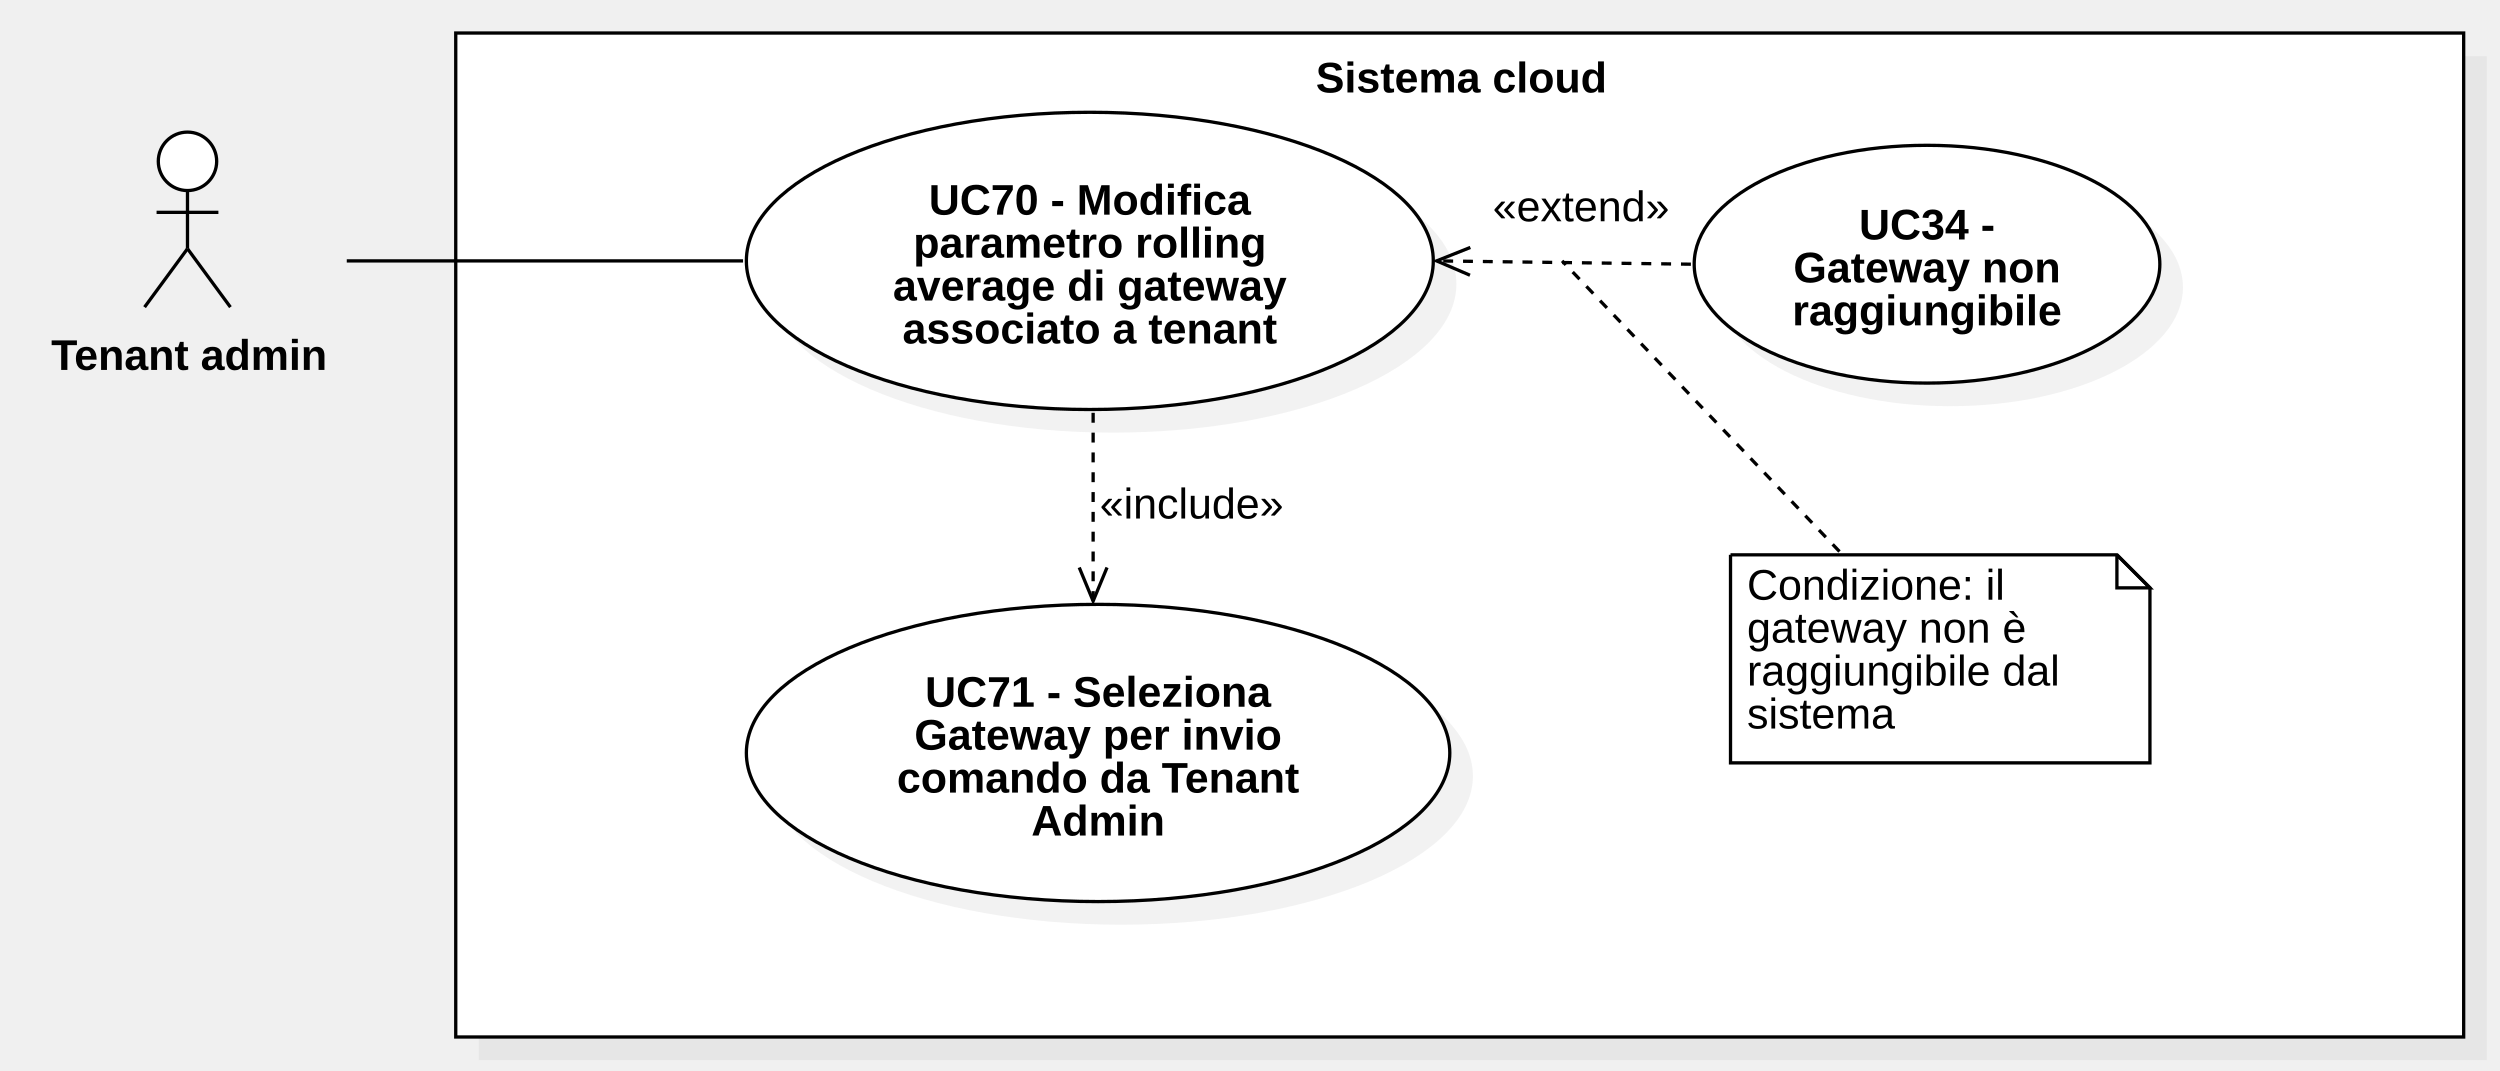
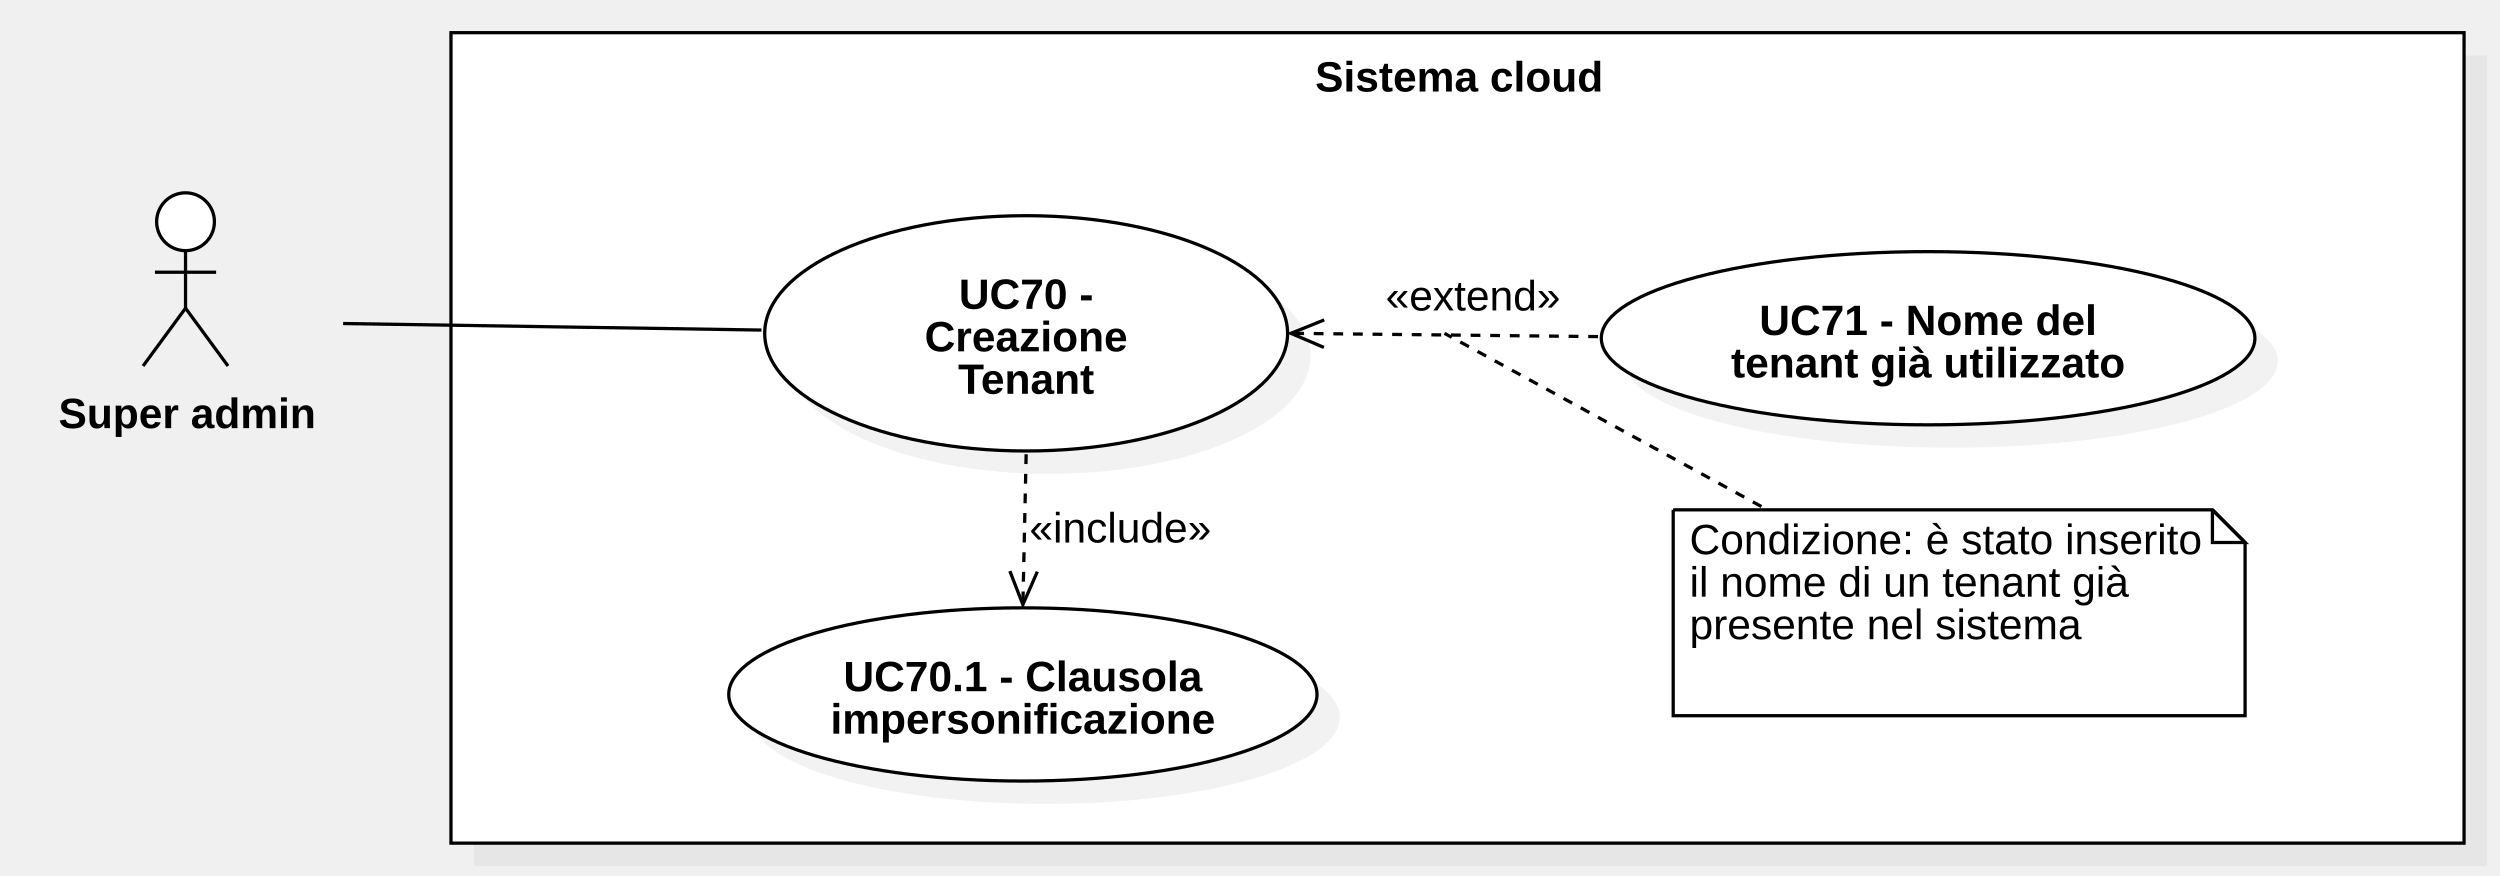
- <svg xmlns="http://www.w3.org/2000/svg" version="1.1" width="757" height="324">
+ <svg xmlns="http://www.w3.org/2000/svg" version="1.1" width="765" height="268">
  <defs />
  <g>
    <g>
-       <rect fill="#C0C0C0" stroke="none" x="165" y="33" width="608" height="304" transform="matrix(1 0 0 1 -20 -16)" fill-opacity="0.2" />
+       <rect fill="#C0C0C0" stroke="none" x="161" y="29" width="616" height="248" transform="matrix(1 0 0 1 -16 -12)" fill-opacity="0.2" />
    </g>
    <g>
-       <rect fill="#ffffff" stroke="none" x="158" y="26" width="608" height="304" transform="matrix(1 0 0 1 -20 -16)" />
+       <rect fill="#ffffff" stroke="none" x="154" y="22" width="616" height="248" transform="matrix(1 0 0 1 -16 -12)" />
    </g>
    <g>
-       <path fill="none" stroke="#000000" paint-order="fill stroke markers" d=" M 138 10 L 746 10 L 746 314 L 138 314 L 138 10 Z Z" stroke-miterlimit="10" stroke-dasharray="" />
+       <path fill="none" stroke="#000000" paint-order="fill stroke markers" d=" M 138 10 L 754 10 L 754 258 L 138 258 L 138 10 Z Z" stroke-miterlimit="10" stroke-dasharray="" />
    </g>
    <g>
      <g>
        <path fill="none" stroke="none" />
-         <text fill="#000000" stroke="none" font-family="Arial" font-size="13px" font-style="normal" font-weight="bold" text-decoration="undefined" x="462.5" y="39.5" text-anchor="middle" dominant-baseline="central" transform="matrix(1 0 0 1 -20 -16)">Sistema cloud</text>
+         <text fill="#000000" stroke="none" font-family="Arial" font-size="13px" font-style="normal" font-weight="bold" text-decoration="undefined" x="462.5" y="35.5" text-anchor="middle" dominant-baseline="central" transform="matrix(1 0 0 1 -16 -12)">Sistema cloud</text>
      </g>
    </g>
    <g>
-       <path fill="#ffffff" stroke="none" paint-order="stroke fill markers" d=" M 47.931 48.85 C 47.931 43.962 51.889 40 56.771 40 C 61.653 40 65.611 43.962 65.611 48.85 C 65.611 53.738 61.653 57.7 56.771 57.7 C 51.889 57.7 47.931 53.738 47.931 48.85 Z" />
+       <path fill="#ffffff" stroke="none" paint-order="stroke fill markers" d=" M 47.931 67.85 C 47.931 62.962 51.889 59 56.771 59 C 61.653 59 65.611 62.962 65.611 67.85 C 65.611 72.738 61.653 76.7 56.771 76.7 C 51.889 76.7 47.931 72.738 47.931 67.85 Z" />
    </g>
    <g>
-       <path fill="none" stroke="#000000" paint-order="fill stroke markers" d=" M 47.931 48.85 C 47.931 43.962 51.889 40 56.771 40 C 61.653 40 65.611 43.962 65.611 48.85 C 65.611 53.738 61.653 57.7 56.771 57.7 C 51.889 57.7 47.931 53.738 47.931 48.85 Z" stroke-miterlimit="10" stroke-dasharray="" />
+       <path fill="none" stroke="#000000" paint-order="fill stroke markers" d=" M 47.931 67.85 C 47.931 62.962 51.889 59 56.771 59 C 61.653 59 65.611 62.962 65.611 67.85 C 65.611 72.738 61.653 76.7 56.771 76.7 C 51.889 76.7 47.931 72.738 47.931 67.85 Z" stroke-miterlimit="10" stroke-dasharray="" />
    </g>
    <g>
-       <path fill="none" stroke="#000000" paint-order="fill stroke markers" d=" M 56.771 57.7 L 56.771 75.3" stroke-miterlimit="10" stroke-dasharray="" />
+       <path fill="none" stroke="#000000" paint-order="fill stroke markers" d=" M 56.771 76.7 L 56.771 94.3" stroke-miterlimit="10" stroke-dasharray="" />
    </g>
    <g>
-       <path fill="none" stroke="#000000" paint-order="fill stroke markers" d=" M 47.411 64.3 L 66.131 64.3" stroke-miterlimit="10" stroke-dasharray="" />
+       <path fill="none" stroke="#000000" paint-order="fill stroke markers" d=" M 47.411 83.3 L 66.131 83.3" stroke-miterlimit="10" stroke-dasharray="" />
    </g>
    <g>
-       <path fill="none" stroke="#000000" paint-order="fill stroke markers" d=" M 56.771 75.3 L 43.771 93" stroke-miterlimit="10" stroke-dasharray="" />
+       <path fill="none" stroke="#000000" paint-order="fill stroke markers" d=" M 56.771 94.3 L 43.771 112" stroke-miterlimit="10" stroke-dasharray="" />
    </g>
    <g>
-       <path fill="none" stroke="#000000" paint-order="fill stroke markers" d=" M 56.771 75.3 L 69.771 93" stroke-miterlimit="10" stroke-dasharray="" />
+       <path fill="none" stroke="#000000" paint-order="fill stroke markers" d=" M 56.771 94.3 L 69.771 112" stroke-miterlimit="10" stroke-dasharray="" />
    </g>
    <g>
      <g>
        <path fill="none" stroke="none" />
-         <text fill="#000000" stroke="none" font-family="Arial" font-size="13px" font-style="normal" font-weight="bold" text-decoration="undefined" x="77.271" y="123.5" text-anchor="middle" dominant-baseline="central" transform="matrix(1 0 0 1 -20 -16)">Tenant admin</text>
+         <text fill="#000000" stroke="none" font-family="Arial" font-size="13px" font-style="normal" font-weight="bold" text-decoration="undefined" x="73.271" y="138.5" text-anchor="middle" dominant-baseline="central" transform="matrix(1 0 0 1 -16 -12)">Super admin</text>
      </g>
    </g>
    <g>
-       <path fill="#C0C0C0" stroke="none" paint-order="stroke fill markers" d=" M 233 235 C 233 210.147 280.682 190 339.5 190 C 398.318 190 446 210.147 446 235 C 446 259.853 398.318 280 339.5 280 C 280.682 280 233 259.853 233 235 Z" fill-opacity="0.2" />
+       <path fill="#C0C0C0" stroke="none" paint-order="stroke fill markers" d=" M 241 109 C 241 89.118 276.817 73 321 73 C 365.183 73 401 89.118 401 109 C 401 128.882 365.183 145 321 145 C 276.817 145 241 128.882 241 109 Z" fill-opacity="0.2" />
    </g>
    <g>
-       <path fill="#ffffff" stroke="none" paint-order="stroke fill markers" d=" M 226 228 C 226 203.147 273.682 183 332.5 183 C 391.318 183 439 203.147 439 228 C 439 252.853 391.318 273 332.5 273 C 273.682 273 226 252.853 226 228 Z" />
+       <path fill="#ffffff" stroke="none" paint-order="stroke fill markers" d=" M 234 102 C 234 82.118 269.817 66 314 66 C 358.183 66 394 82.118 394 102 C 394 121.882 358.183 138 314 138 C 269.817 138 234 121.882 234 102 Z" />
    </g>
    <g>
-       <path fill="none" stroke="#000000" paint-order="fill stroke markers" d=" M 226 228 C 226 203.147 273.682 183 332.5 183 C 391.318 183 439 203.147 439 228 C 439 252.853 391.318 273 332.5 273 C 273.682 273 226 252.853 226 228 Z" stroke-miterlimit="10" stroke-dasharray="" />
+       <path fill="none" stroke="#000000" paint-order="fill stroke markers" d=" M 234 102 C 234 82.118 269.817 66 314 66 C 358.183 66 394 82.118 394 102 C 394 121.882 358.183 138 314 138 C 269.817 138 234 121.882 234 102 Z" stroke-miterlimit="10" stroke-dasharray="" />
    </g>
    <g>
      <g>
        <path fill="none" stroke="none" />
-         <text fill="#000000" stroke="none" font-family="Arial" font-size="13px" font-style="normal" font-weight="bold" text-decoration="undefined" x="352.5" y="225.5" text-anchor="middle" dominant-baseline="central" transform="matrix(1 0 0 1 -20 -16)">UC71 - Seleziona</text>
-         <text fill="#000000" stroke="none" font-family="Arial" font-size="13px" font-style="normal" font-weight="bold" text-decoration="undefined" x="352.5" y="238.5" text-anchor="middle" dominant-baseline="central" transform="matrix(1 0 0 1 -20 -16)">Gateway per invio</text>
-         <text fill="#000000" stroke="none" font-family="Arial" font-size="13px" font-style="normal" font-weight="bold" text-decoration="undefined" x="352.5" y="251.5" text-anchor="middle" dominant-baseline="central" transform="matrix(1 0 0 1 -20 -16)">comando da Tenant</text>
-         <text fill="#000000" stroke="none" font-family="Arial" font-size="13px" font-style="normal" font-weight="bold" text-decoration="undefined" x="352.5" y="264.5" text-anchor="middle" dominant-baseline="central" transform="matrix(1 0 0 1 -20 -16)">Admin</text>
+         <text fill="#000000" stroke="none" font-family="Arial" font-size="13px" font-style="normal" font-weight="bold" text-decoration="undefined" x="330" y="102" text-anchor="middle" dominant-baseline="central" transform="matrix(1 0 0 1 -16 -12)">UC70 -</text>
+         <text fill="#000000" stroke="none" font-family="Arial" font-size="13px" font-style="normal" font-weight="bold" text-decoration="undefined" x="330" y="115" text-anchor="middle" dominant-baseline="central" transform="matrix(1 0 0 1 -16 -12)">Creazione</text>
+         <text fill="#000000" stroke="none" font-family="Arial" font-size="13px" font-style="normal" font-weight="bold" text-decoration="undefined" x="330" y="128" text-anchor="middle" dominant-baseline="central" transform="matrix(1 0 0 1 -16 -12)">Tenant</text>
      </g>
    </g>
    <g>
-       <path fill="#C0C0C0" stroke="none" paint-order="stroke fill markers" d=" M 520 87 C 520 67.118 551.564 51 590.5 51 C 629.436 51 661 67.118 661 87 C 661 106.882 629.436 123 590.5 123 C 551.564 123 520 106.882 520 87 Z" fill-opacity="0.2" />
+       <path fill="#C0C0C0" stroke="none" paint-order="stroke fill markers" d=" M 230 219.5 C 230 204.864 270.294 193 320 193 C 369.706 193 410 204.864 410 219.5 C 410 234.136 369.706 246 320 246 C 270.294 246 230 234.136 230 219.5 Z" fill-opacity="0.2" />
    </g>
    <g>
-       <path fill="#ffffff" stroke="none" paint-order="stroke fill markers" d=" M 513 80 C 513 60.118 544.564 44 583.5 44 C 622.436 44 654 60.118 654 80 C 654 99.882 622.436 116 583.5 116 C 544.564 116 513 99.882 513 80 Z" />
+       <path fill="#ffffff" stroke="none" paint-order="stroke fill markers" d=" M 223 212.5 C 223 197.864 263.294 186 313 186 C 362.706 186 403 197.864 403 212.5 C 403 227.136 362.706 239 313 239 C 263.294 239 223 227.136 223 212.5 Z" />
    </g>
    <g>
-       <path fill="none" stroke="#000000" paint-order="fill stroke markers" d=" M 513 80 C 513 60.118 544.564 44 583.5 44 C 622.436 44 654 60.118 654 80 C 654 99.882 622.436 116 583.5 116 C 544.564 116 513 99.882 513 80 Z" stroke-miterlimit="10" stroke-dasharray="" />
+       <path fill="none" stroke="#000000" paint-order="fill stroke markers" d=" M 223 212.5 C 223 197.864 263.294 186 313 186 C 362.706 186 403 197.864 403 212.5 C 403 227.136 362.706 239 313 239 C 263.294 239 223 227.136 223 212.5 Z" stroke-miterlimit="10" stroke-dasharray="" />
    </g>
    <g>
      <g>
        <path fill="none" stroke="none" />
-         <text fill="#000000" stroke="none" font-family="Arial" font-size="13px" font-style="normal" font-weight="bold" text-decoration="undefined" x="603.5" y="84" text-anchor="middle" dominant-baseline="central" transform="matrix(1 0 0 1 -20 -16)">UC34 -</text>
-         <text fill="#000000" stroke="none" font-family="Arial" font-size="13px" font-style="normal" font-weight="bold" text-decoration="undefined" x="603.5" y="97" text-anchor="middle" dominant-baseline="central" transform="matrix(1 0 0 1 -20 -16)">Gateway non</text>
-         <text fill="#000000" stroke="none" font-family="Arial" font-size="13px" font-style="normal" font-weight="bold" text-decoration="undefined" x="603.5" y="110" text-anchor="middle" dominant-baseline="central" transform="matrix(1 0 0 1 -20 -16)">raggiungibile</text>
+         <text fill="#000000" stroke="none" font-family="Arial" font-size="13px" font-style="normal" font-weight="bold" text-decoration="undefined" x="329" y="219" text-anchor="middle" dominant-baseline="central" transform="matrix(1 0 0 1 -16 -12)">UC70.1 - Clausola</text>
+         <text fill="#000000" stroke="none" font-family="Arial" font-size="13px" font-style="normal" font-weight="bold" text-decoration="undefined" x="329" y="232" text-anchor="middle" dominant-baseline="central" transform="matrix(1 0 0 1 -16 -12)">impersonificazione</text>
      </g>
    </g>
    <g>
-       <path fill="#C0C0C0" stroke="none" paint-order="stroke fill markers" d=" M 233 86 C 233 61.147 279.562 41 337 41 C 394.438 41 441 61.147 441 86 C 441 110.853 394.438 131 337 131 C 279.562 131 233 110.853 233 86 Z" fill-opacity="0.2" />
+       <path fill="#C0C0C0" stroke="none" paint-order="stroke fill markers" d=" M 497 110.5 C 497 95.864 541.772 84 597 84 C 652.228 84 697 95.864 697 110.5 C 697 125.136 652.228 137 597 137 C 541.772 137 497 125.136 497 110.5 Z" fill-opacity="0.2" />
    </g>
    <g>
-       <path fill="#ffffff" stroke="none" paint-order="stroke fill markers" d=" M 226 79 C 226 54.147 272.562 34 330 34 C 387.438 34 434 54.147 434 79 C 434 103.853 387.438 124 330 124 C 272.562 124 226 103.853 226 79 Z" />
+       <path fill="#ffffff" stroke="none" paint-order="stroke fill markers" d=" M 490 103.5 C 490 88.864 534.772 77 590 77 C 645.228 77 690 88.864 690 103.5 C 690 118.136 645.228 130 590 130 C 534.772 130 490 118.136 490 103.5 Z" />
    </g>
    <g>
-       <path fill="none" stroke="#000000" paint-order="fill stroke markers" d=" M 226 79 C 226 54.147 272.562 34 330 34 C 387.438 34 434 54.147 434 79 C 434 103.853 387.438 124 330 124 C 272.562 124 226 103.853 226 79 Z" stroke-miterlimit="10" stroke-dasharray="" />
+       <path fill="none" stroke="#000000" paint-order="fill stroke markers" d=" M 490 103.5 C 490 88.864 534.772 77 590 77 C 645.228 77 690 88.864 690 103.5 C 690 118.136 645.228 130 590 130 C 534.772 130 490 118.136 490 103.5 Z" stroke-miterlimit="10" stroke-dasharray="" />
    </g>
    <g>
      <g>
        <path fill="none" stroke="none" />
-         <text fill="#000000" stroke="none" font-family="Arial" font-size="13px" font-style="normal" font-weight="bold" text-decoration="undefined" x="350" y="76.5" text-anchor="middle" dominant-baseline="central" transform="matrix(1 0 0 1 -20 -16)">UC70 - Modifica</text>
-         <text fill="#000000" stroke="none" font-family="Arial" font-size="13px" font-style="normal" font-weight="bold" text-decoration="undefined" x="350" y="89.5" text-anchor="middle" dominant-baseline="central" transform="matrix(1 0 0 1 -20 -16)">parametro rolling</text>
-         <text fill="#000000" stroke="none" font-family="Arial" font-size="13px" font-style="normal" font-weight="bold" text-decoration="undefined" x="350" y="102.5" text-anchor="middle" dominant-baseline="central" transform="matrix(1 0 0 1 -20 -16)">average di gateway</text>
-         <text fill="#000000" stroke="none" font-family="Arial" font-size="13px" font-style="normal" font-weight="bold" text-decoration="undefined" x="350" y="115.5" text-anchor="middle" dominant-baseline="central" transform="matrix(1 0 0 1 -20 -16)">associato a tenant</text>
+         <text fill="#000000" stroke="none" font-family="Arial" font-size="13px" font-style="normal" font-weight="bold" text-decoration="undefined" x="606" y="110" text-anchor="middle" dominant-baseline="central" transform="matrix(1 0 0 1 -16 -12)">UC71 - Nome del</text>
+         <text fill="#000000" stroke="none" font-family="Arial" font-size="13px" font-style="normal" font-weight="bold" text-decoration="undefined" x="606" y="123" text-anchor="middle" dominant-baseline="central" transform="matrix(1 0 0 1 -16 -12)">tenant già utilizzato</text>
      </g>
    </g>
    <g>
-       <path fill="none" stroke="#000000" paint-order="fill stroke markers" d=" M 331 125 L 331 182" stroke-miterlimit="10" stroke-dasharray="3" />
+       <path fill="none" stroke="#000000" paint-order="fill stroke markers" d=" M 314 139 L 313 185" stroke-miterlimit="10" stroke-dasharray="3" />
    </g>
    <g>
-       <path fill="none" stroke="#000000" paint-order="fill stroke markers" d=" M 326.79 171.837 L 331 182 L 335.21 171.837" stroke-miterlimit="10" stroke-dasharray="" />
+       <path fill="none" stroke="#000000" paint-order="fill stroke markers" d=" M 309.012 174.748 L 313 185 L 317.429 174.931" stroke-miterlimit="10" stroke-dasharray="" />
    </g>
    <g>
-       <rect fill="#ffffff" stroke="none" x="353" y="162" width="55.656" height="13" transform="matrix(1 0 0 1 -20 -16)" />
+       <rect fill="#ffffff" stroke="none" x="331" y="167" width="55.656" height="13" transform="matrix(1 0 0 1 -16 -12)" />
    </g>
    <g>
      <g>
        <path fill="none" stroke="none" />
-         <text fill="#000000" stroke="none" font-family="Arial" font-size="13px" font-style="normal" font-weight="normal" text-decoration="undefined" x="380.828" y="168.5" text-anchor="middle" dominant-baseline="central" transform="matrix(1 0 0 1 -20 -16)">«include»</text>
+         <text fill="#000000" stroke="none" font-family="Arial" font-size="13px" font-style="normal" font-weight="normal" text-decoration="undefined" x="358.828" y="173.5" text-anchor="middle" dominant-baseline="central" transform="matrix(1 0 0 1 -16 -12)">«include»</text>
      </g>
    </g>
    <g>
-       <path fill="none" stroke="#000000" paint-order="fill stroke markers" d=" M 105 79 L 225 79" stroke-miterlimit="10" stroke-dasharray="" />
+       <path fill="none" stroke="#000000" paint-order="fill stroke markers" d=" M 105 99 L 233 101" stroke-miterlimit="10" stroke-dasharray="" />
    </g>
    <g>
-       <path fill="none" stroke="#000000" paint-order="fill stroke markers" d=" M 512 80 L 435 79" stroke-miterlimit="10" stroke-dasharray="3" />
+       <path fill="none" stroke="#000000" paint-order="fill stroke markers" d=" M 489 103 L 395 102" stroke-miterlimit="10" stroke-dasharray="3" />
    </g>
    <g>
-       <path fill="none" stroke="#000000" paint-order="fill stroke markers" d=" M 445.216 74.923 L 435 79 L 445.107 83.341" stroke-miterlimit="10" stroke-dasharray="" />
+       <path fill="none" stroke="#000000" paint-order="fill stroke markers" d=" M 405.207 97.899 L 395 102 L 405.117 106.317" stroke-miterlimit="10" stroke-dasharray="" />
    </g>
    <g>
-       <rect fill="#ffffff" stroke="none" x="472" y="72" width="53.492" height="13" transform="matrix(1 0 0 1 -20 -16)" />
+       <rect fill="#ffffff" stroke="none" x="440" y="96" width="53.492" height="13" transform="matrix(1 0 0 1 -16 -12)" />
    </g>
    <g>
      <g>
        <path fill="none" stroke="none" />
-         <text fill="#000000" stroke="none" font-family="Arial" font-size="13px" font-style="normal" font-weight="normal" text-decoration="undefined" x="498.746" y="78.5" text-anchor="middle" dominant-baseline="central" transform="matrix(1 0 0 1 -20 -16)">«extend»</text>
+         <text fill="#000000" stroke="none" font-family="Arial" font-size="13px" font-style="normal" font-weight="normal" text-decoration="undefined" x="466.746" y="102.5" text-anchor="middle" dominant-baseline="central" transform="matrix(1 0 0 1 -16 -12)">«extend»</text>
      </g>
    </g>
    <g>
-       <path fill="#ffffff" stroke="none" paint-order="stroke fill markers" d=" M 524 168 L 641 168 L 651 178 L 651 231 L 524 231 L 524 168" />
+       <path fill="#ffffff" stroke="none" paint-order="stroke fill markers" d=" M 512 156 L 677 156 L 687 166 L 687 219 L 512 219 L 512 156" />
    </g>
    <g>
-       <path fill="none" stroke="#000000" paint-order="fill stroke markers" d=" M 524 168 L 641 168 L 651 178 L 651 231 L 524 231 L 524 168 L 524 168" stroke-miterlimit="10" stroke-dasharray="" />
+       <path fill="none" stroke="#000000" paint-order="fill stroke markers" d=" M 512 156 L 677 156 L 687 166 L 687 219 L 512 219 L 512 156 L 512 156" stroke-miterlimit="10" stroke-dasharray="" />
    </g>
    <g>
-       <path fill="none" stroke="#000000" paint-order="fill stroke markers" d=" M 641 168 L 641 178 L 651 178 L 641 168" stroke-miterlimit="10" stroke-dasharray="" />
+       <path fill="none" stroke="#000000" paint-order="fill stroke markers" d=" M 677 156 L 677 166 L 687 166 L 677 156" stroke-miterlimit="10" stroke-dasharray="" />
    </g>
    <g>
      <g>
        <path fill="none" stroke="none" />
-         <text fill="#000000" stroke="none" font-family="Arial" font-size="13px" font-style="normal" font-weight="normal" text-decoration="undefined" x="549" y="189" text-anchor="start" dominant-baseline="text-before-edge" transform="matrix(1 0 0 1 -20 -16)">Condizione: il</text>
-         <text fill="#000000" stroke="none" font-family="Arial" font-size="13px" font-style="normal" font-weight="normal" text-decoration="undefined" x="549" y="202" text-anchor="start" dominant-baseline="text-before-edge" transform="matrix(1 0 0 1 -20 -16)">gateway non è</text>
-         <text fill="#000000" stroke="none" font-family="Arial" font-size="13px" font-style="normal" font-weight="normal" text-decoration="undefined" x="549" y="215" text-anchor="start" dominant-baseline="text-before-edge" transform="matrix(1 0 0 1 -20 -16)">raggiungibile dal</text>
-         <text fill="#000000" stroke="none" font-family="Arial" font-size="13px" font-style="normal" font-weight="normal" text-decoration="undefined" x="549" y="228" text-anchor="start" dominant-baseline="text-before-edge" transform="matrix(1 0 0 1 -20 -16)">sistema</text>
+         <text fill="#000000" stroke="none" font-family="Arial" font-size="13px" font-style="normal" font-weight="normal" text-decoration="undefined" x="533" y="173" text-anchor="start" dominant-baseline="text-before-edge" transform="matrix(1 0 0 1 -16 -12)">Condizione: è stato inserito</text>
+         <text fill="#000000" stroke="none" font-family="Arial" font-size="13px" font-style="normal" font-weight="normal" text-decoration="undefined" x="533" y="186" text-anchor="start" dominant-baseline="text-before-edge" transform="matrix(1 0 0 1 -16 -12)">il nome di un tenant già</text>
+         <text fill="#000000" stroke="none" font-family="Arial" font-size="13px" font-style="normal" font-weight="normal" text-decoration="undefined" x="533" y="199" text-anchor="start" dominant-baseline="text-before-edge" transform="matrix(1 0 0 1 -16 -12)">presente nel sistema</text>
      </g>
    </g>
    <g>
-       <path fill="none" stroke="#000000" paint-order="fill stroke markers" d=" M 557 167 L 473 79" stroke-miterlimit="10" stroke-dasharray="3" />
+       <path fill="none" stroke="#000000" paint-order="fill stroke markers" d=" M 539 155 L 442 102" stroke-miterlimit="10" stroke-dasharray="3" />
    </g>
  </g>
</svg>
